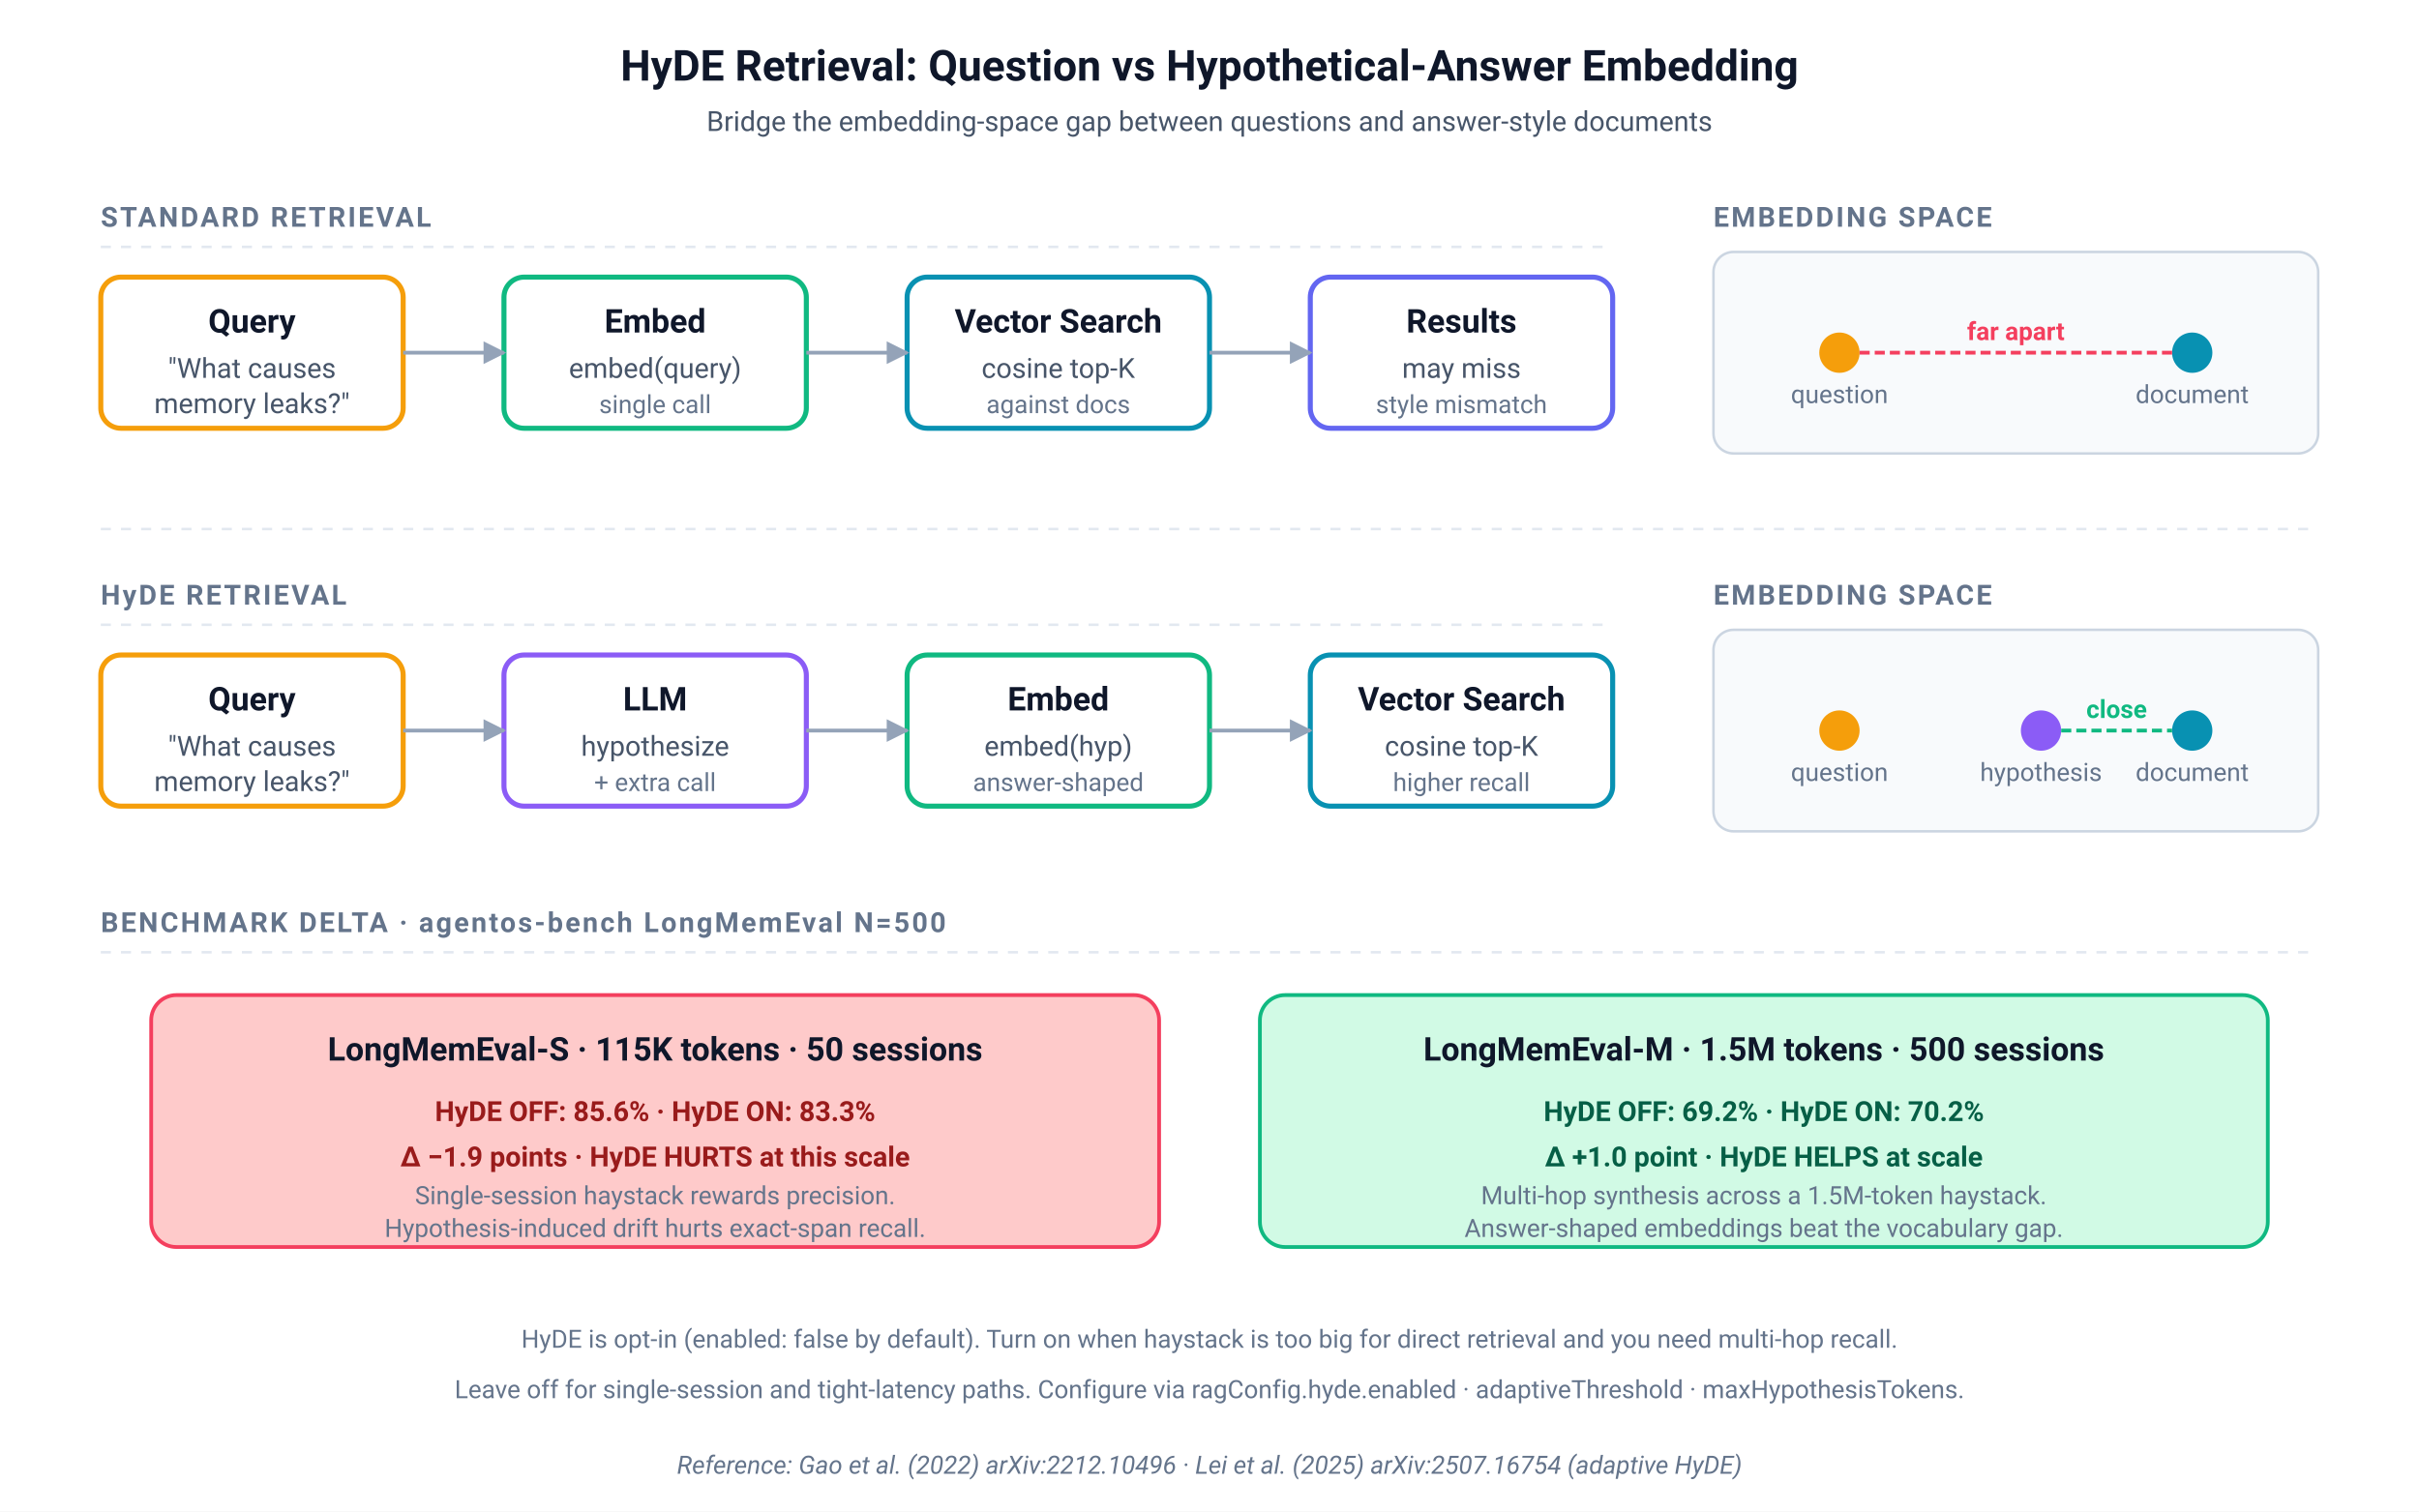
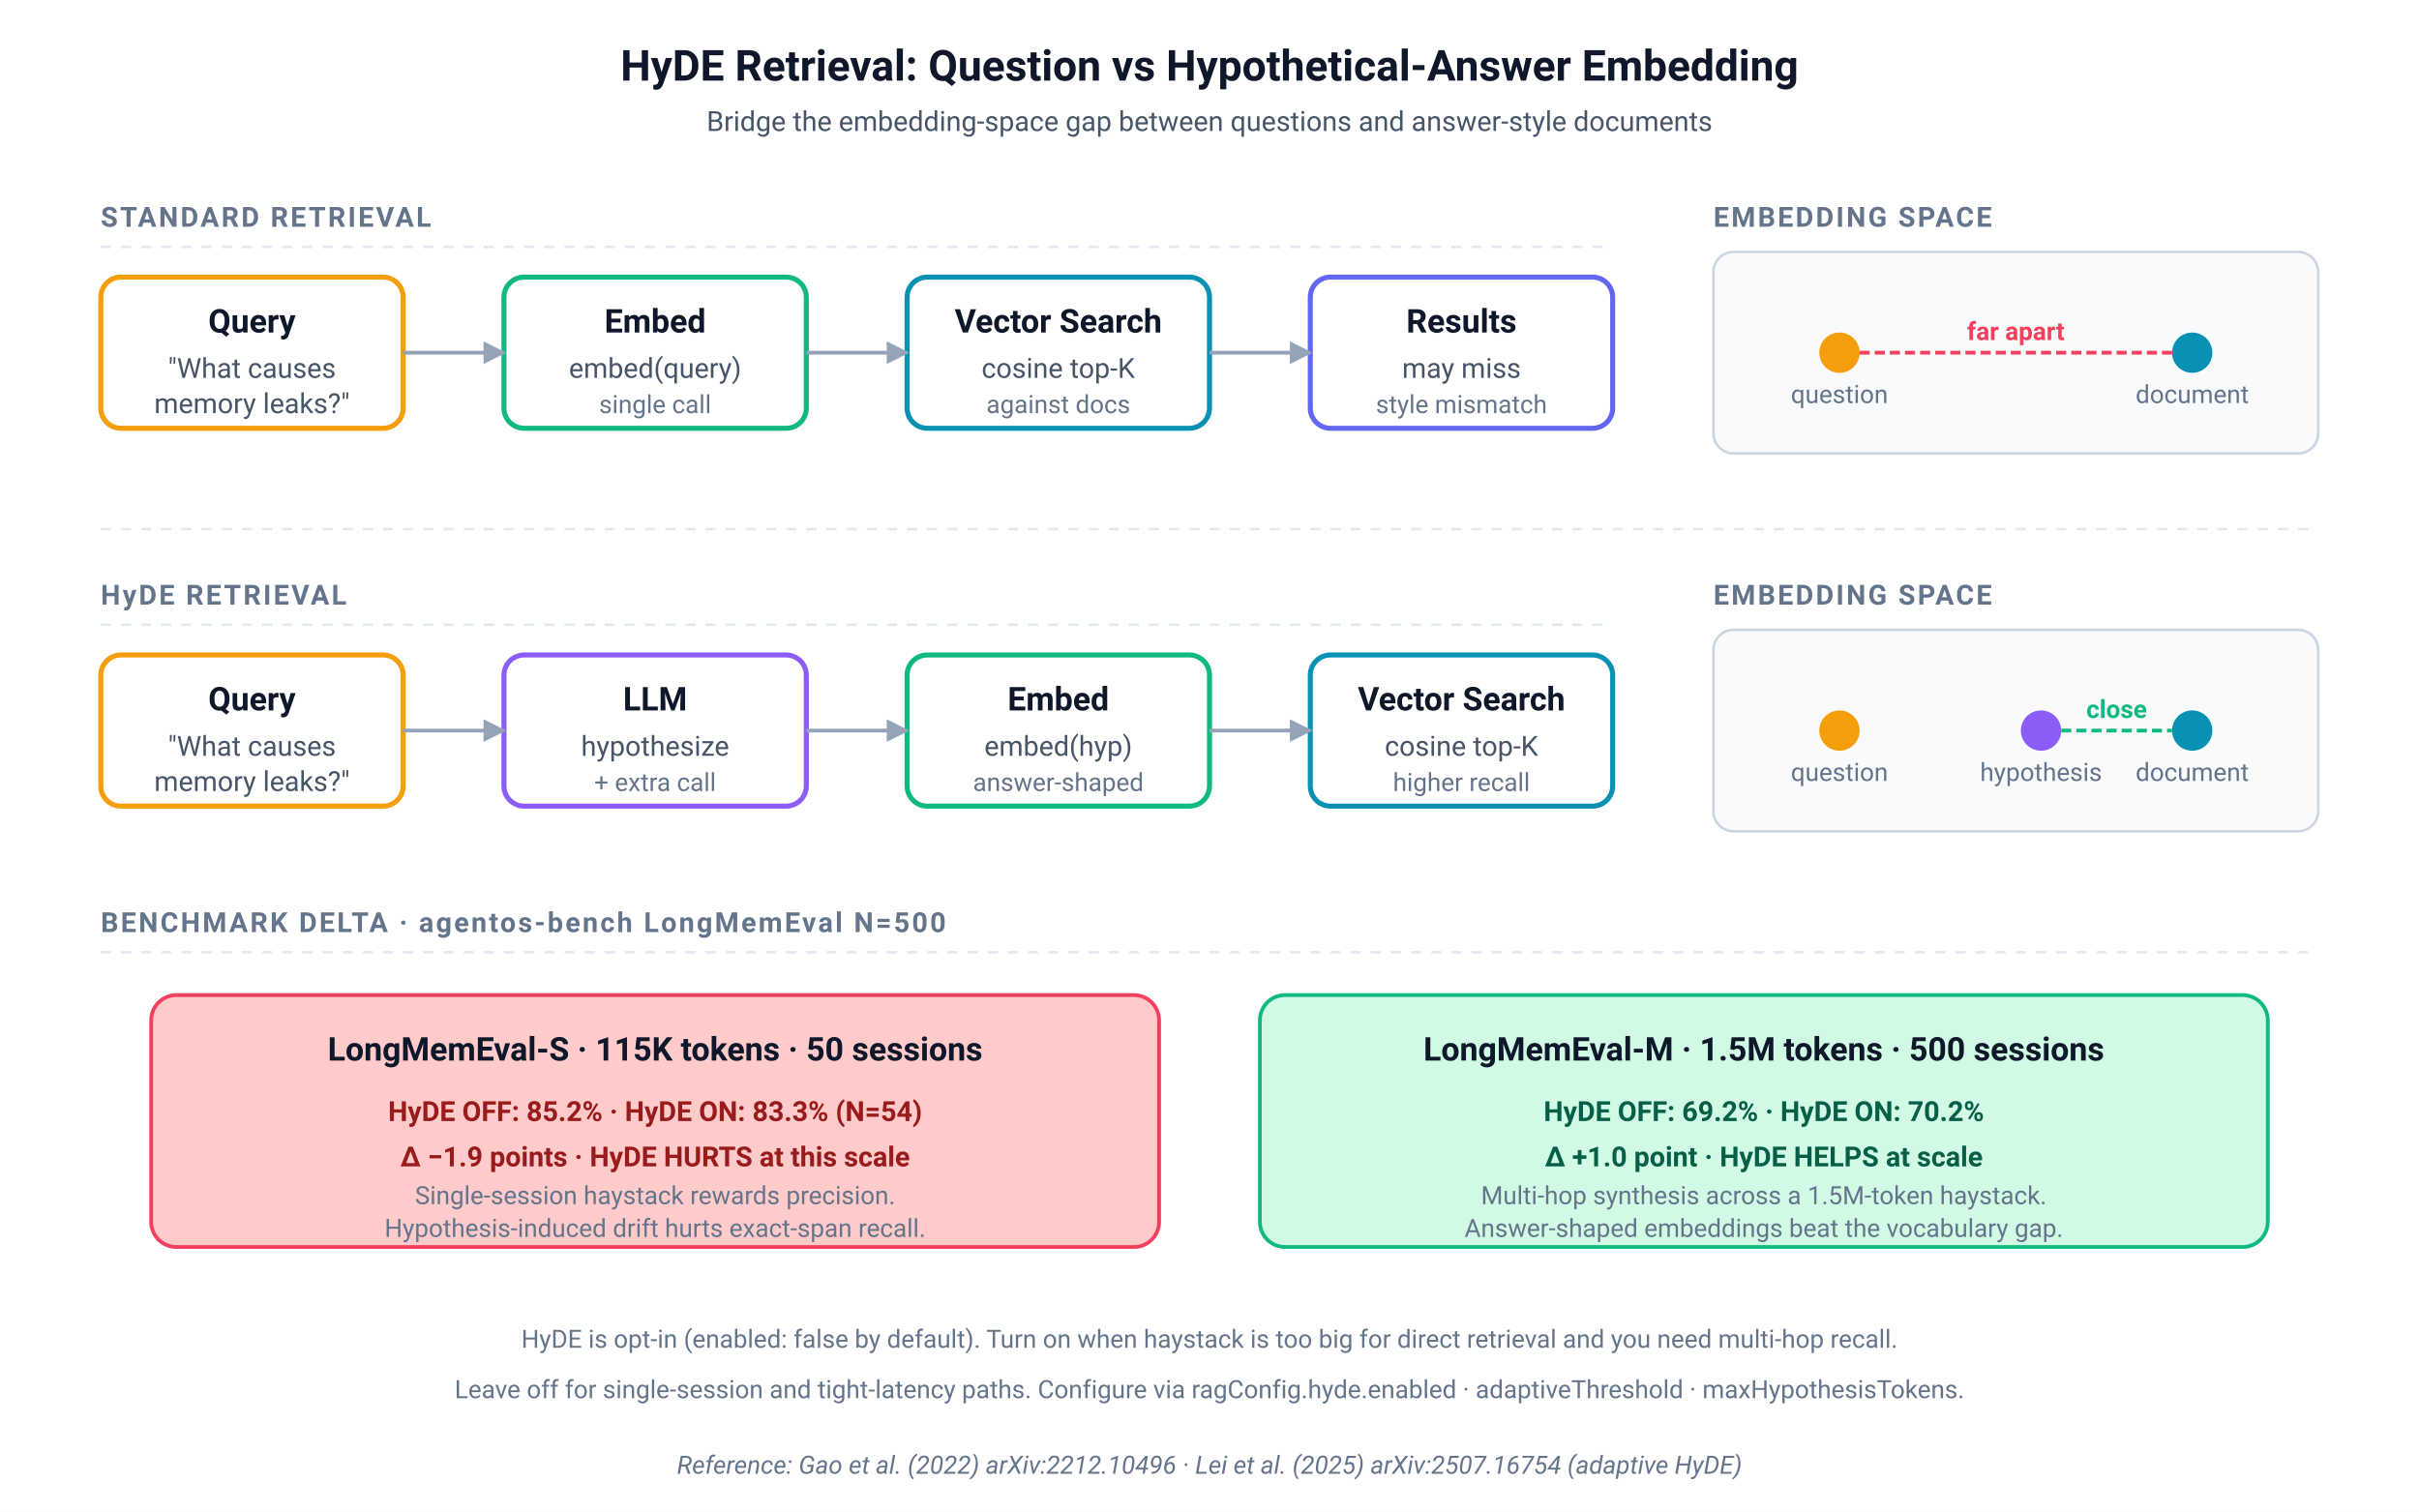
<svg xmlns="http://www.w3.org/2000/svg" viewBox="0 0 960 600" role="img" aria-labelledby="hyde-title hyde-desc" font-family="ui-sans-serif, system-ui, -apple-system, Segoe UI, Roboto, sans-serif">
  <defs>
    <style>
      .bg { fill: #ffffff; }
      .text { fill: #1e293b; font-size: 12px; }
      .title { fill: #0f172a; font-size: 17px; font-weight: 700; }
      .heading { fill: #0f172a; font-size: 13px; font-weight: 700; }
      .small { fill: #475569; font-size: 11px; }
      .micro { fill: #64748b; font-size: 10px; }
      .lane-label { fill: #64748b; font-size: 11px; font-weight: 700; letter-spacing: 0.08em; }
      .lane-track { fill: none; stroke: #e2e8f0; stroke-width: 1; stroke-dasharray: 4 4; }
      .stage { fill: #ffffff; stroke: #cbd5e1; stroke-width: 1.5; }
      .stage-llm { fill: #ffffff; stroke: #8b5cf6; stroke-width: 2; }
      .stage-embed { fill: #ffffff; stroke: #10b981; stroke-width: 2; }
      .stage-query { fill: #ffffff; stroke: #f59e0b; stroke-width: 2; }
      .stage-store { fill: #ffffff; stroke: #0891b2; stroke-width: 2; }
      .stage-result { fill: #ffffff; stroke: #6366f1; stroke-width: 2; }
      .space-bg { fill: #f8fafc; stroke: #cbd5e1; stroke-width: 1; }
      .dot-query { fill: #f59e0b; }
      .dot-doc { fill: #0891b2; }
      .dot-hyde { fill: #8b5cf6; }
      .gap-line-far { stroke: #f43f5e; stroke-width: 1.5; stroke-dasharray: 4 2; }
      .gap-line-near { stroke: #10b981; stroke-width: 1.5; stroke-dasharray: 4 2; }
      .arrow-line { stroke: #94a3b8; stroke-width: 1.5; fill: none; }
      .arrow-head { fill: #94a3b8; }
      .bench-good { fill: #d1fae5; stroke: #10b981; stroke-width: 1.5; }
      .bench-bad { fill: #fecaca; stroke: #f43f5e; stroke-width: 1.5; }
      .bench-good-text { fill: #065f46; font-size: 11px; font-weight: 700; }
      .bench-bad-text { fill: #991b1b; font-size: 11px; font-weight: 700; }
          </style>
    <marker id="hyde-arrow" viewBox="0 0 10 10" refX="9" refY="5" markerWidth="6" markerHeight="6" orient="auto-start-reverse">
      <path d="M 0 0 L 10 5 L 0 10 z" class="arrow-head" />
    </marker>
  </defs>
  <rect class="bg" x="0" y="0" width="960" height="600" />
  <text x="480" y="32" class="title" text-anchor="middle">HyDE Retrieval: Question vs Hypothetical-Answer Embedding</text>
  <text x="480" y="52" class="small" text-anchor="middle">Bridge the embedding-space gap between questions and answer-style documents</text>
  <text x="40" y="90" class="lane-label">STANDARD RETRIEVAL</text>
  <line x1="40" y1="98" x2="640" y2="98" class="lane-track" />
  <rect x="40" y="110" width="120" height="60" rx="8" class="stage-query" />
  <text x="100" y="132" class="heading" text-anchor="middle">Query</text>
  <text x="100" y="150" class="small" text-anchor="middle">"What causes</text>
  <text x="100" y="164" class="small" text-anchor="middle">memory leaks?"</text>
  <rect x="200" y="110" width="120" height="60" rx="8" class="stage-embed" />
  <text x="260" y="132" class="heading" text-anchor="middle">Embed</text>
  <text x="260" y="150" class="small" text-anchor="middle">embed(query)</text>
  <text x="260" y="164" class="micro" text-anchor="middle">single call</text>
  <rect x="360" y="110" width="120" height="60" rx="8" class="stage-store" />
  <text x="420" y="132" class="heading" text-anchor="middle">Vector Search</text>
  <text x="420" y="150" class="small" text-anchor="middle">cosine top-K</text>
  <text x="420" y="164" class="micro" text-anchor="middle">against docs</text>
  <rect x="520" y="110" width="120" height="60" rx="8" class="stage-result" />
  <text x="580" y="132" class="heading" text-anchor="middle">Results</text>
  <text x="580" y="150" class="small" text-anchor="middle">may miss</text>
  <text x="580" y="164" class="micro" text-anchor="middle">style mismatch</text>
  <path class="arrow-line" d="M 160,140 L 200,140" marker-end="url(#hyde-arrow)" />
  <path class="arrow-line" d="M 320,140 L 360,140" marker-end="url(#hyde-arrow)" />
  <path class="arrow-line" d="M 480,140 L 520,140" marker-end="url(#hyde-arrow)" />
  <text x="680" y="90" class="lane-label">EMBEDDING SPACE</text>
  <rect x="680" y="100" width="240" height="80" rx="8" class="space-bg" />
  <circle cx="730" cy="140" r="8" class="dot-query" />
  <text x="730" y="160" class="micro" text-anchor="middle">question</text>
  <circle cx="870" cy="140" r="8" class="dot-doc" />
  <text x="870" y="160" class="micro" text-anchor="middle">document</text>
  <line x1="738" y1="140" x2="862" y2="140" class="gap-line-far" />
  <text x="800" y="135" class="micro" text-anchor="middle" style="fill:#f43f5e;font-weight:700">far apart</text>
  <line x1="40" y1="210" x2="920" y2="210" class="lane-track" />
  <text x="40" y="240" class="lane-label">HyDE RETRIEVAL</text>
  <line x1="40" y1="248" x2="640" y2="248" class="lane-track" />
  <rect x="40" y="260" width="120" height="60" rx="8" class="stage-query" />
  <text x="100" y="282" class="heading" text-anchor="middle">Query</text>
  <text x="100" y="300" class="small" text-anchor="middle">"What causes</text>
  <text x="100" y="314" class="small" text-anchor="middle">memory leaks?"</text>
  <rect x="200" y="260" width="120" height="60" rx="8" class="stage-llm" />
  <text x="260" y="282" class="heading" text-anchor="middle">LLM</text>
  <text x="260" y="300" class="small" text-anchor="middle">hypothesize</text>
  <text x="260" y="314" class="micro" text-anchor="middle">+ extra call</text>
  <rect x="360" y="260" width="120" height="60" rx="8" class="stage-embed" />
  <text x="420" y="282" class="heading" text-anchor="middle">Embed</text>
  <text x="420" y="300" class="small" text-anchor="middle">embed(hyp)</text>
  <text x="420" y="314" class="micro" text-anchor="middle">answer-shaped</text>
  <rect x="520" y="260" width="120" height="60" rx="8" class="stage-store" />
  <text x="580" y="282" class="heading" text-anchor="middle">Vector Search</text>
  <text x="580" y="300" class="small" text-anchor="middle">cosine top-K</text>
  <text x="580" y="314" class="micro" text-anchor="middle">higher recall</text>
  <path class="arrow-line" d="M 160,290 L 200,290" marker-end="url(#hyde-arrow)" />
  <path class="arrow-line" d="M 320,290 L 360,290" marker-end="url(#hyde-arrow)" />
  <path class="arrow-line" d="M 480,290 L 520,290" marker-end="url(#hyde-arrow)" />
  <text x="680" y="240" class="lane-label">EMBEDDING SPACE</text>
  <rect x="680" y="250" width="240" height="80" rx="8" class="space-bg" />
  <circle cx="730" cy="290" r="8" class="dot-query" />
  <text x="730" y="310" class="micro" text-anchor="middle">question</text>
  <circle cx="810" cy="290" r="8" class="dot-hyde" />
  <text x="810" y="310" class="micro" text-anchor="middle">hypothesis</text>
  <circle cx="870" cy="290" r="8" class="dot-doc" />
  <text x="870" y="310" class="micro" text-anchor="middle">document</text>
  <line x1="818" y1="290" x2="862" y2="290" class="gap-line-near" />
  <text x="840" y="285" class="micro" text-anchor="middle" style="fill:#10b981;font-weight:700">close</text>
  <text x="40" y="370" class="lane-label">BENCHMARK DELTA · agentos-bench LongMemEval N=500</text>
  <line x1="40" y1="378" x2="920" y2="378" class="lane-track" />
  <rect x="60" y="395" width="400" height="100" rx="10" class="bench-bad" />
  <text x="260" y="421" class="heading" text-anchor="middle">LongMemEval-S · 115K tokens · 50 sessions</text>
-   <text x="260" y="445" class="bench-bad-text" text-anchor="middle">HyDE OFF: 85.6% · HyDE ON: 83.3%</text>
+   <text x="260" y="445" class="bench-bad-text" text-anchor="middle">HyDE OFF: 85.2% · HyDE ON: 83.3% (N=54)</text>
  <text x="260" y="463" class="bench-bad-text" text-anchor="middle">Δ −1.9 points · HyDE HURTS at this scale</text>
  <text x="260" y="478" class="micro" text-anchor="middle">Single-session haystack rewards precision.</text>
  <text x="260" y="491" class="micro" text-anchor="middle">Hypothesis-induced drift hurts exact-span recall.</text>
  <rect x="500" y="395" width="400" height="100" rx="10" class="bench-good" />
  <text x="700" y="421" class="heading" text-anchor="middle">LongMemEval-M · 1.5M tokens · 500 sessions</text>
  <text x="700" y="445" class="bench-good-text" text-anchor="middle">HyDE OFF: 69.2% · HyDE ON: 70.2%</text>
  <text x="700" y="463" class="bench-good-text" text-anchor="middle">Δ +1.0 point · HyDE HELPS at scale</text>
  <text x="700" y="478" class="micro" text-anchor="middle">Multi-hop synthesis across a 1.5M-token haystack.</text>
  <text x="700" y="491" class="micro" text-anchor="middle">Answer-shaped embeddings beat the vocabulary gap.</text>
  <text x="480" y="535" class="micro" text-anchor="middle">HyDE is opt-in (enabled: false by default). Turn on when haystack is too big for direct retrieval and you need multi-hop recall.</text>
  <text x="480" y="555" class="micro" text-anchor="middle">Leave off for single-session and tight-latency paths. Configure via ragConfig.hyde.enabled · adaptiveThreshold · maxHypothesisTokens.</text>
  <text x="480" y="585" class="micro" text-anchor="middle" font-style="italic">Reference: Gao et al. (2022) arXiv:2212.10496 · Lei et al. (2025) arXiv:2507.16754 (adaptive HyDE)</text>
</svg>
